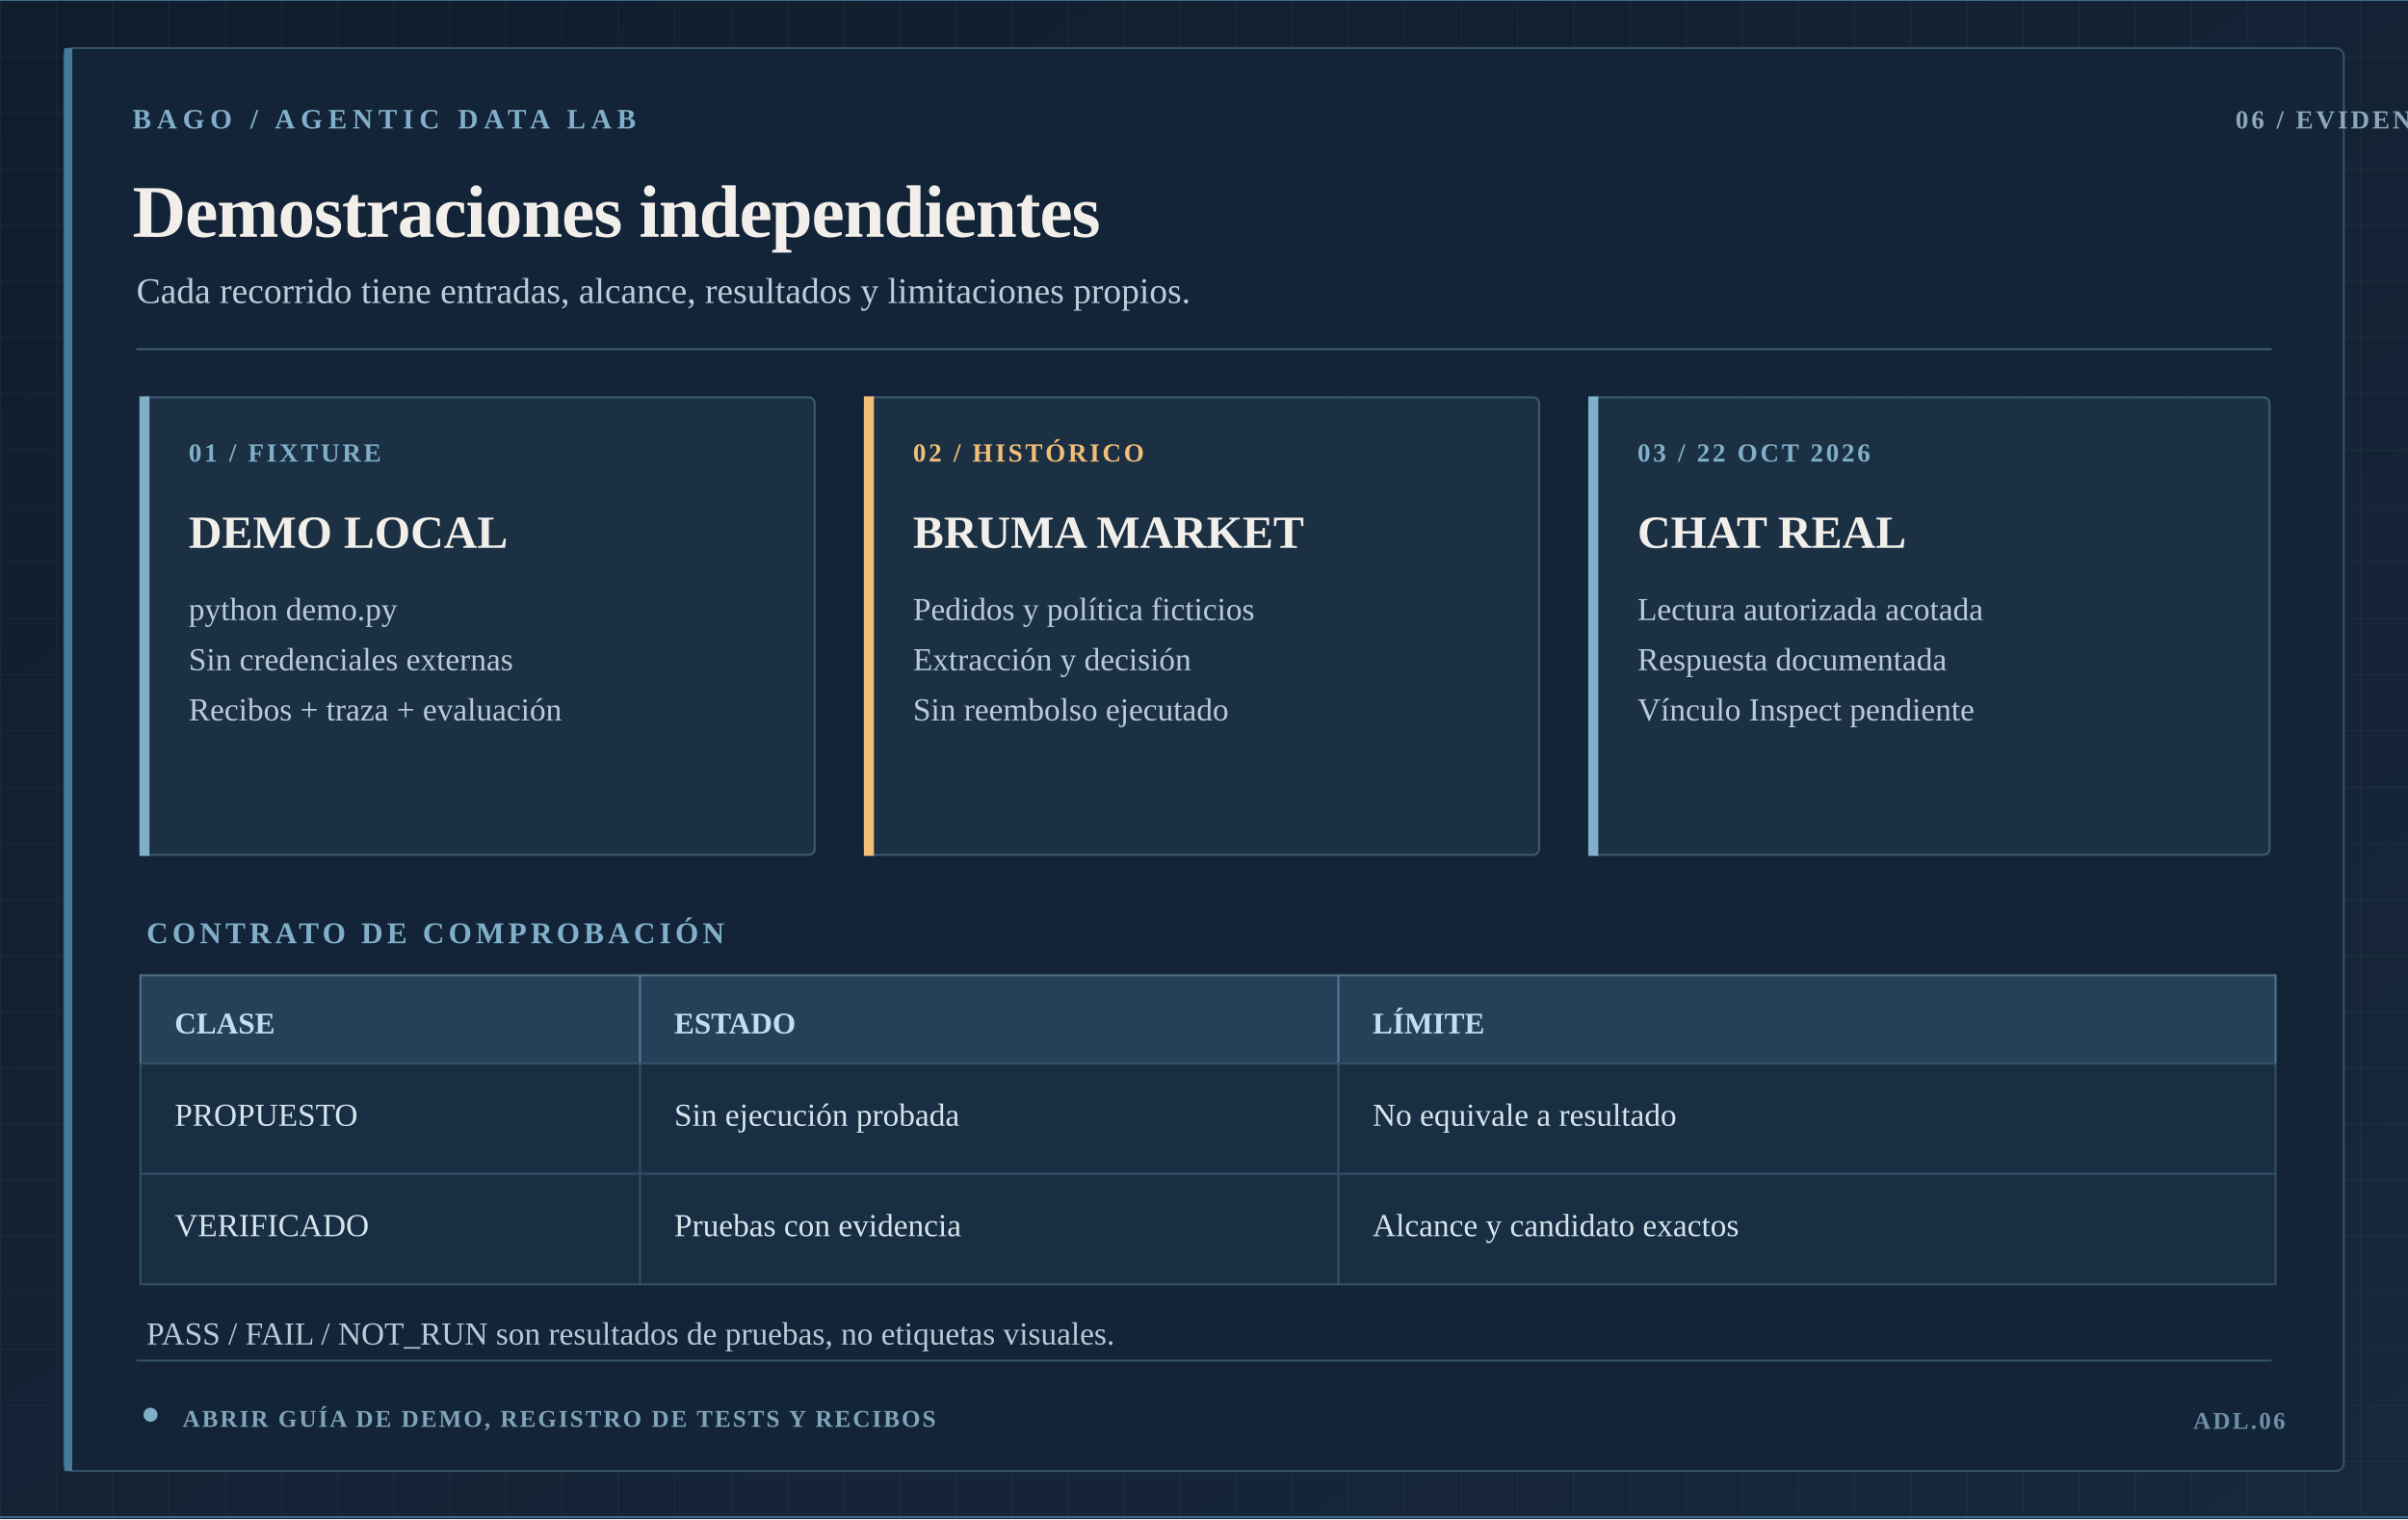
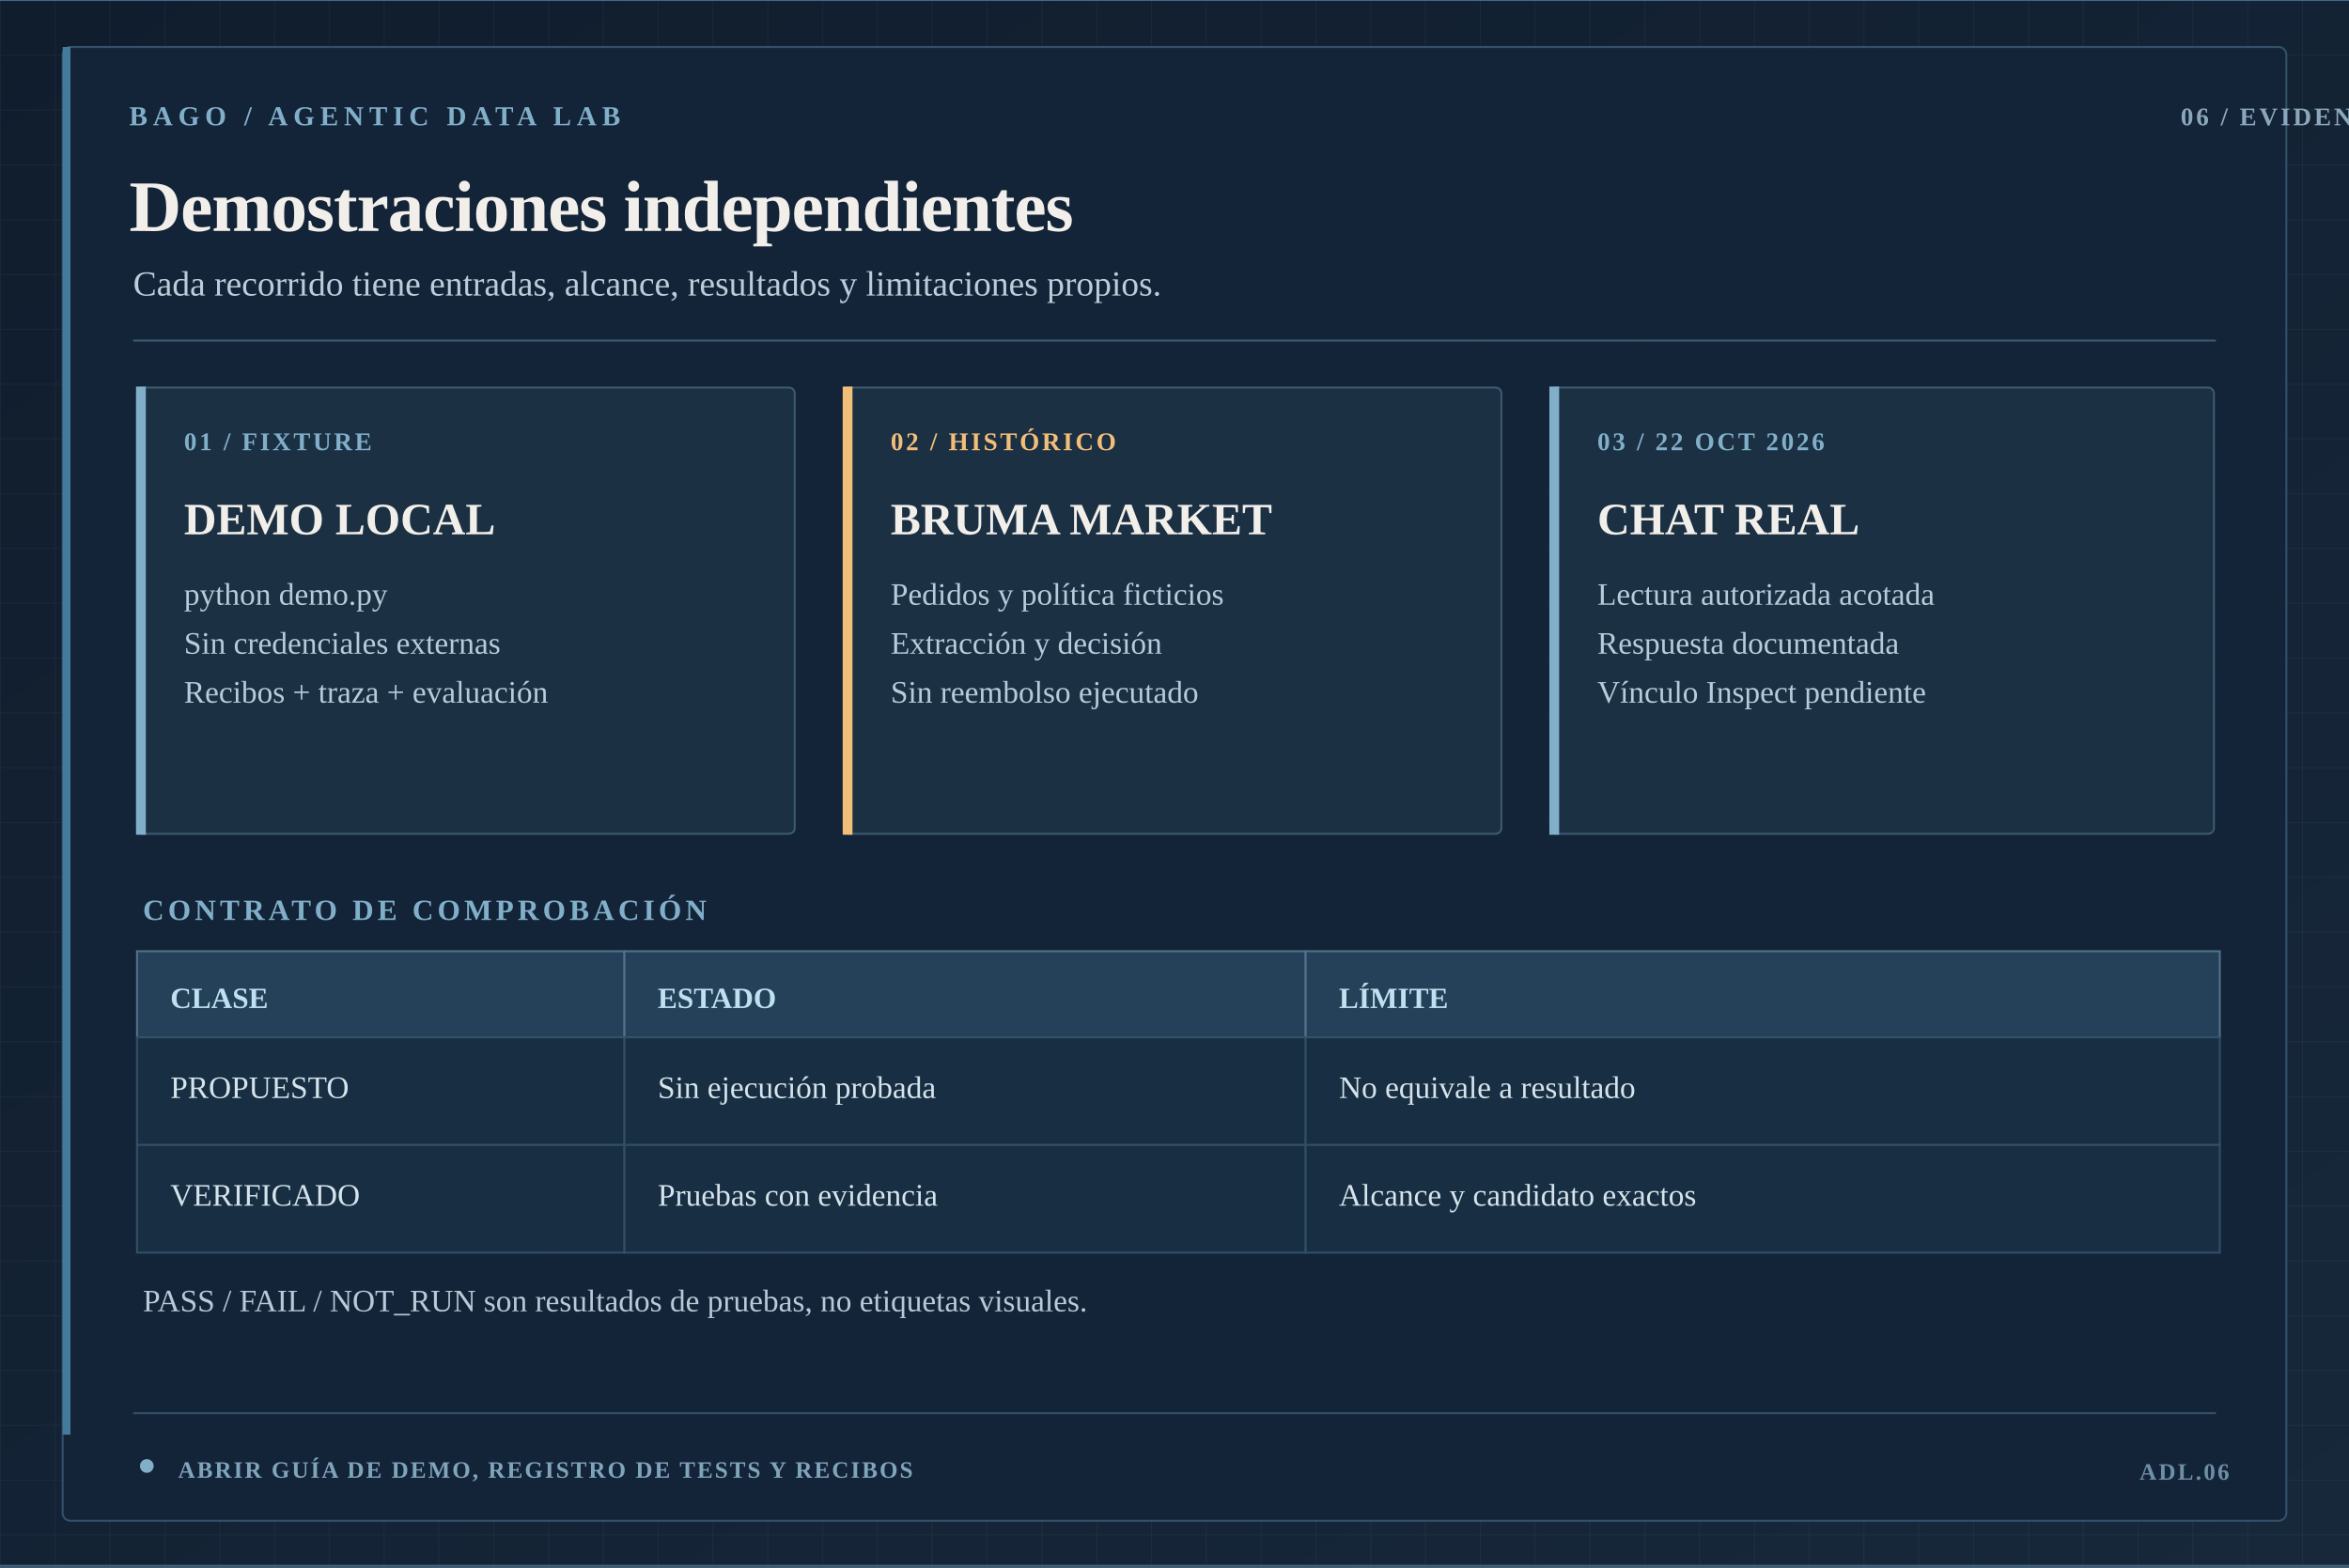
- <svg xmlns="http://www.w3.org/2000/svg" width="1200" height="757" viewBox="0 0 1200 757" role="img" aria-labelledby="ttl des">
+ <svg xmlns="http://www.w3.org/2000/svg" width="1200" height="801" viewBox="0 0 1200 801" role="img" aria-labelledby="ttl des">
  <defs>
    <linearGradient id="bg" x1="0" x2="1" y1="0" y2="1">
      <stop stop-color="#101d2d" />
      <stop offset="1" stop-color="#17283b" />
    </linearGradient>
    <pattern id="micro" width="28" height="28" patternUnits="userSpaceOnUse">
      <path d="M28 0H0V28" fill="none" stroke="#7C9CB3" stroke-opacity=".10" stroke-width=".7" />
    </pattern>
  </defs>
-   <rect width="1200" height="757" fill="url(#bg)" />
-   <rect width="1200" height="757" fill="url(#micro)" />
-   <path d="M0 0H1200M0 756H1200" stroke="#416986" stroke-width="1" />
-   <rect x="32" y="24" width="1136" height="709" rx="4" fill="#142539" fill-opacity=".94" stroke="#34516A" />
+   <rect width="1200" height="801" fill="url(#bg)" />
+   <rect width="1200" height="801" fill="url(#micro)" />
+   <path d="M0 0H1200M0 800H1200" stroke="#416986" stroke-width="1" />
+   <rect x="32" y="24" width="1136" height="753" rx="4" fill="#142539" fill-opacity=".94" stroke="#34516A" />
  <rect x="32" y="24" width="4" height="709" fill="#447B9D" />
  <text x="66" y="64" fill="#81AFC9" font-size="14" font-weight="750" letter-spacing="2.8">BAGO   /   AGENTIC DATA LAB</text>
  <text x="1114" y="64" fill="#8CA7BB" font-size="13" font-weight="650" letter-spacing="1.4">06  /  EVIDENCIA</text>
  <text x="66" y="118" fill="#F2EFEA" font-size="37" font-weight="650" letter-spacing="-0.5">Demostraciones independientes</text>
  <text x="68" y="151" fill="#B9CEDA" font-size="18" font-weight="400" letter-spacing="0">Cada recorrido tiene entradas, alcance, resultados y limitaciones propios.</text>
  <path d="M68 174L1132 174" stroke="#3B5B74" stroke-width="1" fill="none" />
  <rect x="70" y="198" width="336" height="228" rx="3" fill="#1B3043" stroke="#3C5A70" stroke-width="1" />
  <rect x="70" y="198" width="4" height="228" rx="0" fill="#81AFC9" stroke="#81AFC9" stroke-width="1" />
  <text x="94" y="230" fill="#81AFC9" font-size="13" font-weight="750" letter-spacing="1.3">01 / FIXTURE</text>
  <text x="94" y="273" fill="#F2EFEA" font-size="23" font-weight="650" letter-spacing="0">DEMO LOCAL</text>
  <text x="94" y="309" fill="#B7CBD9" font-size="16" font-weight="450" letter-spacing="0">python demo.py</text>
  <text x="94" y="334" fill="#B7CBD9" font-size="16" font-weight="450" letter-spacing="0">Sin credenciales externas</text>
  <text x="94" y="359" fill="#B7CBD9" font-size="16" font-weight="450" letter-spacing="0">Recibos + traza + evaluación</text>
  <rect x="431" y="198" width="336" height="228" rx="3" fill="#1B3043" stroke="#3C5A70" stroke-width="1" />
  <rect x="431" y="198" width="4" height="228" rx="0" fill="#F3BE78" stroke="#F3BE78" stroke-width="1" />
  <text x="455" y="230" fill="#F3BE78" font-size="13" font-weight="750" letter-spacing="1.3">02 / HISTÓRICO</text>
  <text x="455" y="273" fill="#F2EFEA" font-size="23" font-weight="650" letter-spacing="0">BRUMA MARKET</text>
  <text x="455" y="309" fill="#B7CBD9" font-size="16" font-weight="450" letter-spacing="0">Pedidos y política ficticios</text>
  <text x="455" y="334" fill="#B7CBD9" font-size="16" font-weight="450" letter-spacing="0">Extracción y decisión</text>
  <text x="455" y="359" fill="#B7CBD9" font-size="16" font-weight="450" letter-spacing="0">Sin reembolso ejecutado</text>
  <rect x="792" y="198" width="339" height="228" rx="3" fill="#1B3043" stroke="#3C5A70" stroke-width="1" />
  <rect x="792" y="198" width="4" height="228" rx="0" fill="#81AFC9" stroke="#81AFC9" stroke-width="1" />
  <text x="816" y="230" fill="#81AFC9" font-size="13" font-weight="750" letter-spacing="1.3">03 / 22 OCT 2026</text>
  <text x="816" y="273" fill="#F2EFEA" font-size="23" font-weight="650" letter-spacing="0">CHAT REAL</text>
  <text x="816" y="309" fill="#B7CBD9" font-size="16" font-weight="450" letter-spacing="0">Lectura autorizada acotada</text>
  <text x="816" y="334" fill="#B7CBD9" font-size="16" font-weight="450" letter-spacing="0">Respuesta documentada</text>
  <text x="816" y="359" fill="#B7CBD9" font-size="16" font-weight="450" letter-spacing="0">Vínculo Inspect pendiente</text>
  <text x="73" y="470" fill="#81AFC9" font-size="15" font-weight="750" letter-spacing="2">CONTRATO DE COMPROBACIÓN</text>
  <rect x="70" y="486" width="249" height="44" rx="0" fill="#244159" stroke="#53718A" stroke-width="1" />
  <text x="87" y="515" fill="#BFE0F0" font-size="15" font-weight="700" letter-spacing="0">CLASE</text>
  <rect x="319" y="486" width="348" height="44" rx="0" fill="#244159" stroke="#53718A" stroke-width="1" />
  <text x="336" y="515" fill="#BFE0F0" font-size="15" font-weight="700" letter-spacing="0">ESTADO</text>
  <rect x="667" y="486" width="467" height="44" rx="0" fill="#244159" stroke="#53718A" stroke-width="1" />
  <text x="684" y="515" fill="#BFE0F0" font-size="15" font-weight="700" letter-spacing="0">LÍMITE</text>
  <rect x="70" y="530" width="249" height="55" rx="0" fill="#182E42" stroke="#314F65" stroke-width="1" />
  <text x="87" y="561" fill="#D5E4EC" font-size="16" font-weight="450" letter-spacing="0">PROPUESTO</text>
  <rect x="319" y="530" width="348" height="55" rx="0" fill="#182E42" stroke="#314F65" stroke-width="1" />
  <text x="336" y="561" fill="#D5E4EC" font-size="16" font-weight="450" letter-spacing="0">Sin ejecución probada</text>
  <rect x="667" y="530" width="467" height="55" rx="0" fill="#182E42" stroke="#314F65" stroke-width="1" />
  <text x="684" y="561" fill="#D5E4EC" font-size="16" font-weight="450" letter-spacing="0">No equivale a resultado</text>
  <rect x="70" y="585" width="249" height="55" rx="0" fill="#182E42" stroke="#314F65" stroke-width="1" />
  <text x="87" y="616" fill="#D5E4EC" font-size="16" font-weight="450" letter-spacing="0">VERIFICADO</text>
  <rect x="319" y="585" width="348" height="55" rx="0" fill="#182E42" stroke="#314F65" stroke-width="1" />
  <text x="336" y="616" fill="#D5E4EC" font-size="16" font-weight="450" letter-spacing="0">Pruebas con evidencia</text>
  <rect x="667" y="585" width="467" height="55" rx="0" fill="#182E42" stroke="#314F65" stroke-width="1" />
  <text x="684" y="616" fill="#D5E4EC" font-size="16" font-weight="450" letter-spacing="0">Alcance y candidato exactos</text>
  <text x="73" y="670" fill="#B7CAD7" font-size="16" font-weight="450" letter-spacing="0">PASS / FAIL / NOT_RUN son resultados de pruebas, no etiquetas visuales.</text>
-   <path d="M68 678L1132 678" stroke="#33506A" stroke-width="1" fill="none" />
-   <circle cx="75" cy="705" r="3.5" fill="#81AFC9" />
-   <text x="91" y="711" fill="#80A4BA" font-size="12" font-weight="650" letter-spacing="1">ABRIR GUÍA DE DEMO, REGISTRO DE TESTS Y RECIBOS</text>
-   <text x="1093" y="712" fill="#6E8FA6" font-size="12" font-weight="650" letter-spacing="1.1">ADL.06</text>
+   <path d="M68 722L1132 722" stroke="#33506A" stroke-width="1" fill="none" />
+   <circle cx="75" cy="749" r="3.5" fill="#81AFC9" />
+   <text x="91" y="755" fill="#80A4BA" font-size="12" font-weight="650" letter-spacing="1">ABRIR GUÍA DE DEMO, REGISTRO DE TESTS Y RECIBOS</text>
+   <text x="1093" y="756" fill="#6E8FA6" font-size="12" font-weight="650" letter-spacing="1.1">ADL.06</text>
</svg>
